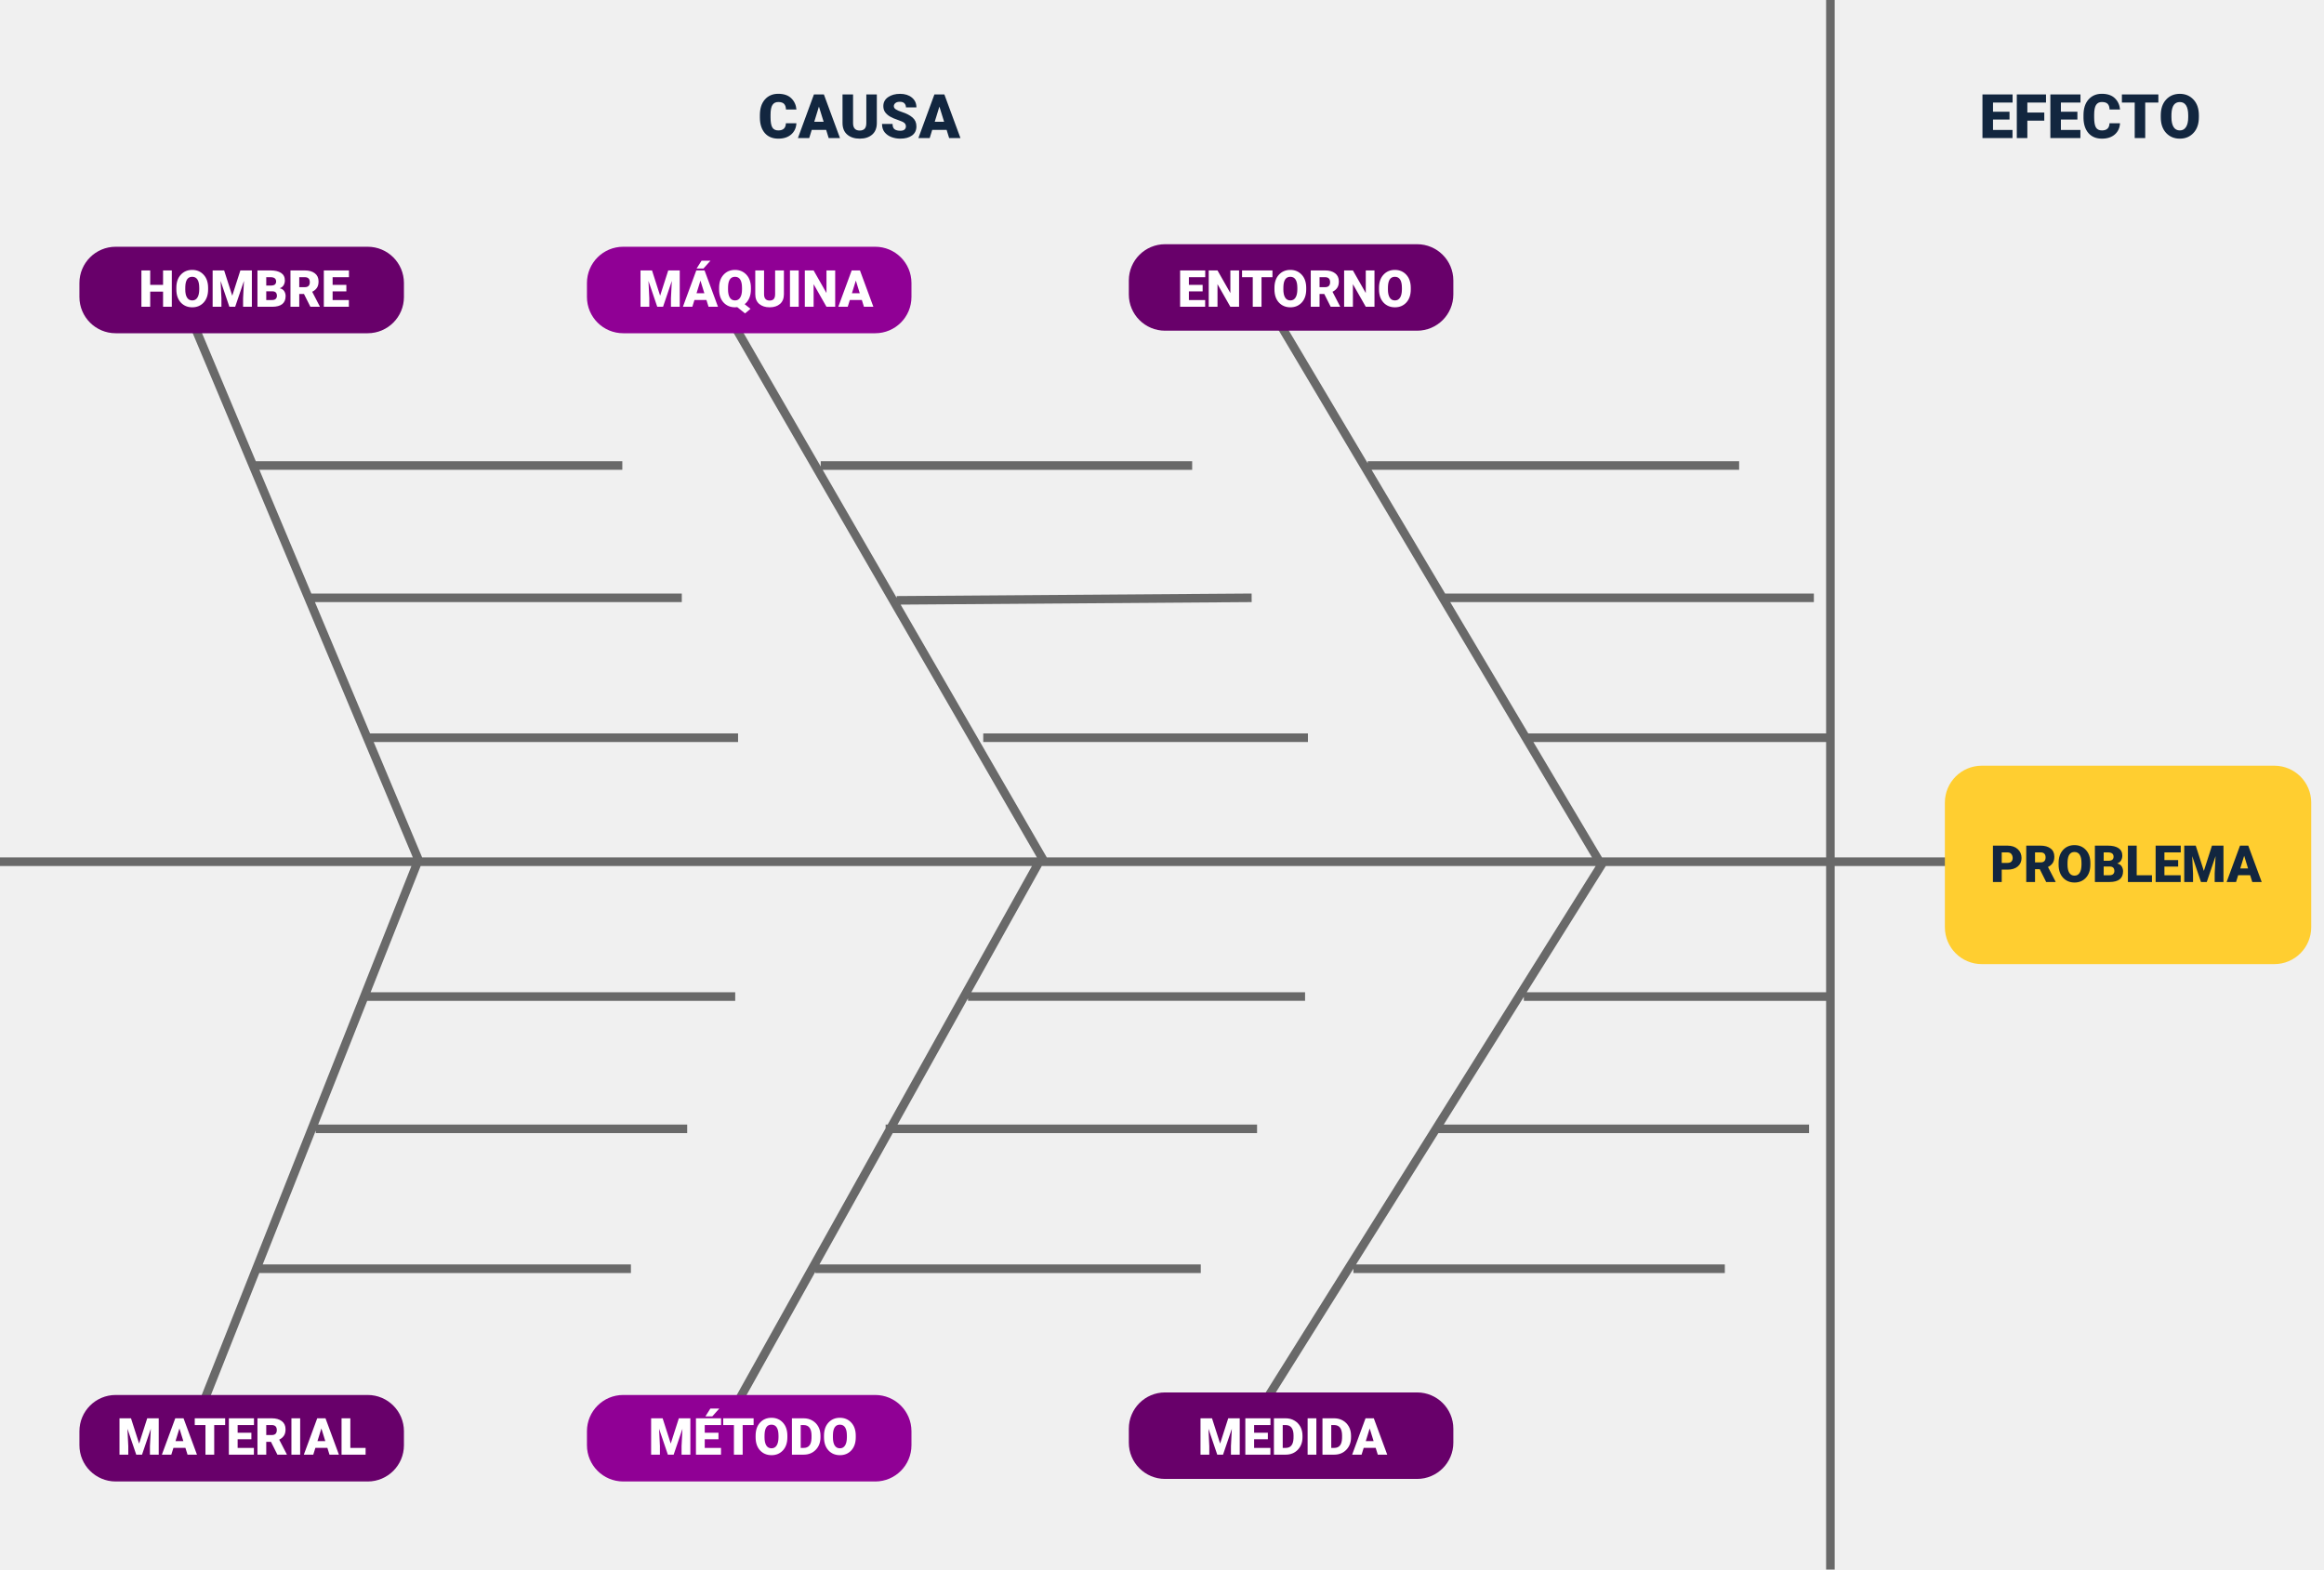
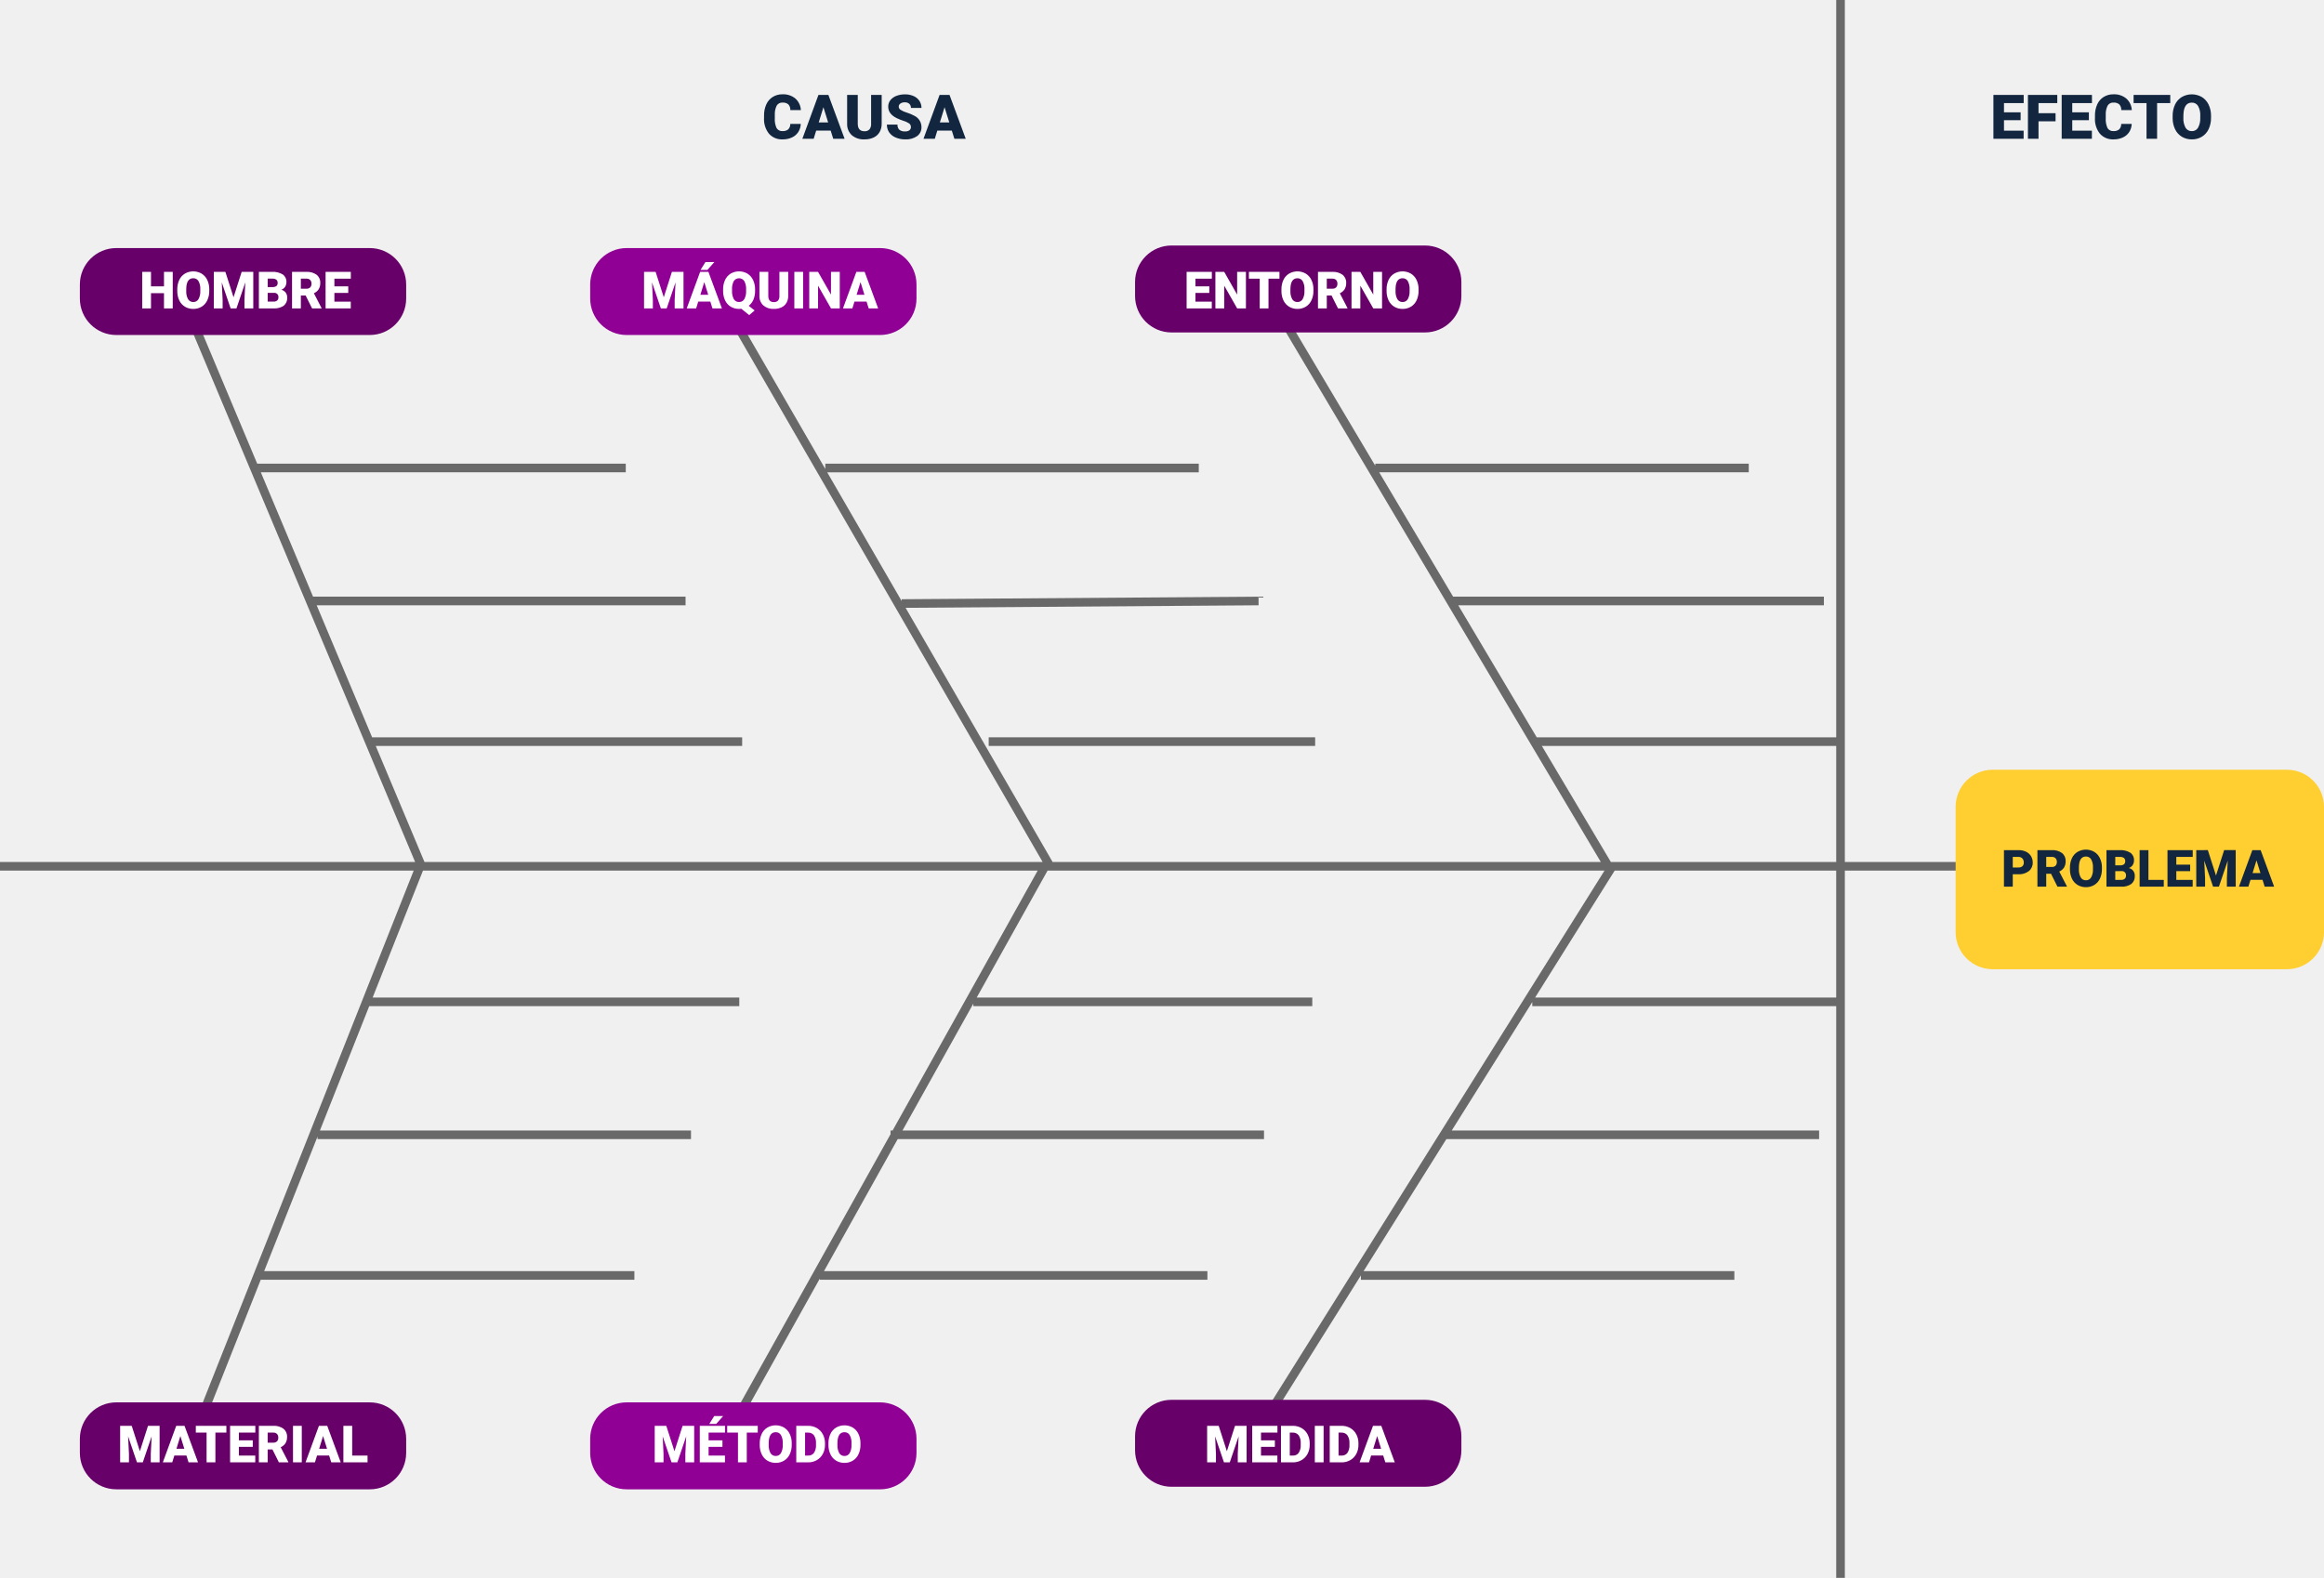
- <svg xmlns="http://www.w3.org/2000/svg" width="909" height="613.945" viewBox="0 0 909 613.945">
+ <svg xmlns="http://www.w3.org/2000/svg" width="904" height="613.945" viewBox="0 0 904 613.945">
  <defs>
    <clipPath id="clip-path">
      <rect id="Rectángulo_339325" data-name="Rectángulo 339325" width="904" height="613.944" fill="none" />
    </clipPath>
  </defs>
  <g id="Grupo_973500" data-name="Grupo 973500" transform="translate(-345 -5165.556)">
-     <text id="CAUSA" transform="translate(626 5196.556)" fill="#12263f" font-size="24" font-family="Roboto-Black, Roboto" font-weight="800">
-       <tspan x="15.391" y="23">CAUSA</tspan>
-     </text>
-     <text id="EFECTO" transform="translate(1071 5196.556)" fill="#12263f" font-size="24" font-family="Roboto-Black, Roboto" font-weight="800">
-       <tspan x="48.117" y="23">EFECTO</tspan>
-     </text>
+     <path id="Trazado_699057" data-name="Trazado 699057" d="M30.484,17.223a6.231,6.231,0,0,1-.961,3.146,5.8,5.8,0,0,1-2.467,2.115,8.4,8.4,0,0,1-3.627.75,6.7,6.7,0,0,1-5.3-2.191A9.048,9.048,0,0,1,16.2,14.855v-.844a10.328,10.328,0,0,1,.873-4.389,6.615,6.615,0,0,1,2.514-2.906,7.013,7.013,0,0,1,3.8-1.025,7.354,7.354,0,0,1,4.992,1.635,6.459,6.459,0,0,1,2.145,4.506h-4.1a3.056,3.056,0,0,0-.785-2.238,3.229,3.229,0,0,0-2.25-.68,2.457,2.457,0,0,0-2.25,1.148,7.381,7.381,0,0,0-.75,3.668v1.207a8.167,8.167,0,0,0,.686,3.9,2.509,2.509,0,0,0,2.361,1.172,3.159,3.159,0,0,0,2.168-.668,2.835,2.835,0,0,0,.8-2.121Zm11.637,2.59H36.484L35.5,23H31.105L37.363,5.938H41.23L47.535,23H43.117Zm-4.652-3.176h3.668L39.3,10.719Zm24.492-10.7V17.105a6.419,6.419,0,0,1-.809,3.287,5.238,5.238,0,0,1-2.32,2.115,8.174,8.174,0,0,1-3.574.727,7.062,7.062,0,0,1-4.91-1.617,5.768,5.768,0,0,1-1.828-4.43V5.938h4.137V17.27q.07,2.8,2.6,2.8a2.518,2.518,0,0,0,1.934-.7,3.286,3.286,0,0,0,.656-2.285V5.938ZM73.328,18.465a1.69,1.69,0,0,0-.639-1.406,7.938,7.938,0,0,0-2.244-1.043,21.53,21.53,0,0,1-2.625-1.043Q64.5,13.344,64.5,10.5a4.014,4.014,0,0,1,.826-2.5,5.344,5.344,0,0,1,2.338-1.687,9.1,9.1,0,0,1,3.4-.6,7.958,7.958,0,0,1,3.3.656,5.223,5.223,0,0,1,2.268,1.869A4.881,4.881,0,0,1,77.441,11h-4.1A2.063,2.063,0,0,0,72.7,9.383a2.489,2.489,0,0,0-1.729-.574,2.807,2.807,0,0,0-1.74.486,1.432,1.432,0,0,0,.064,2.426,8.867,8.867,0,0,0,2.473,1.1,15.147,15.147,0,0,1,2.906,1.225,4.884,4.884,0,0,1,2.766,4.395,4.166,4.166,0,0,1-1.687,3.516,7.506,7.506,0,0,1-4.629,1.277,9.184,9.184,0,0,1-3.756-.744,5.663,5.663,0,0,1-2.531-2.039,5.313,5.313,0,0,1-.85-2.982h4.125a2.617,2.617,0,0,0,.709,2.021,3.351,3.351,0,0,0,2.3.65,2.647,2.647,0,0,0,1.611-.439A1.45,1.45,0,0,0,73.328,18.465Zm15.914,1.348H83.605L82.621,23H78.227L84.484,5.938h3.867L94.656,23H90.238ZM84.59,16.637h3.668l-1.84-5.918Z" transform="translate(626 5196.556)" fill="#12263f" />
+     <path id="Trazado_699058" data-name="Trazado 699058" d="M59.988,15.758H53.52v4.078H61.16V23H49.406V5.938H61.184V9.113H53.52v3.6h6.469Zm13.594.445H66.949V23H62.836V5.938H74.25V9.113h-7.3v3.926h6.633Zm12.961-.445H80.074v4.078h7.641V23H75.961V5.938H87.738V9.113H80.074v3.6h6.469ZM103.2,17.223a6.231,6.231,0,0,1-.961,3.146,5.8,5.8,0,0,1-2.467,2.115,8.4,8.4,0,0,1-3.627.75,6.7,6.7,0,0,1-5.3-2.191,9.048,9.048,0,0,1-1.934-6.187v-.844a10.328,10.328,0,0,1,.873-4.389A6.615,6.615,0,0,1,92.3,6.717a7.013,7.013,0,0,1,3.8-1.025,7.354,7.354,0,0,1,4.992,1.635,6.459,6.459,0,0,1,2.145,4.506h-4.1a3.056,3.056,0,0,0-.785-2.238,3.229,3.229,0,0,0-2.25-.68,2.457,2.457,0,0,0-2.25,1.148,7.381,7.381,0,0,0-.75,3.668v1.207a8.167,8.167,0,0,0,.686,3.9,2.509,2.509,0,0,0,2.361,1.172,3.159,3.159,0,0,0,2.168-.668,2.835,2.835,0,0,0,.8-2.121Zm15-8.109h-5.121V23h-4.113V9.113h-5.027V5.938H118.2Zm15.855,5.707a10.062,10.062,0,0,1-.926,4.418,6.842,6.842,0,0,1-2.631,2.959,7.326,7.326,0,0,1-3.885,1.037,7.429,7.429,0,0,1-3.867-1,6.831,6.831,0,0,1-2.631-2.865,9.772,9.772,0,0,1-.99-4.277v-.961a10.106,10.106,0,0,1,.92-4.424,6.825,6.825,0,0,1,2.637-2.959,7.805,7.805,0,0,1,7.775-.012A6.948,6.948,0,0,1,133.1,9.67a9.816,9.816,0,0,1,.955,4.365Zm-4.184-.715a7.175,7.175,0,0,0-.85-3.861,2.725,2.725,0,0,0-2.432-1.318q-3.094,0-3.27,4.641L123.3,14.82a7.379,7.379,0,0,0,.832,3.855,2.721,2.721,0,0,0,2.473,1.348,2.688,2.688,0,0,0,2.4-1.324,7.178,7.178,0,0,0,.855-3.809Z" transform="translate(1071 5196.556)" fill="#12263f" />
    <g id="Grupo_973011" data-name="Grupo 973011" transform="translate(345 5165.557)">
      <path id="Trazado_697455" data-name="Trazado 697455" d="M627.8,339.207l.285-.456h86.168v49.378H597.14Zm-28.042-48.966h114.5v45.152H626.6ZM714.257,0V286.884H597.766l-30.53-51.369H709.468v-3.358H565.24l-28.757-48.384H680.239v-3.358H534.96v.8l-32.512-54.7-2.886,1.717L622.691,335.393H409.359l.043-.077L352.266,236.5l137.308-.985-.022-3.358-138.81,1,0,.72-28.966-50.1H466.3v-3.358H321.026v2.056l-33.5-57.936-2.907,1.681L405.54,335.345l-.027.048h-240.4L146.16,290.241H288.687v-3.357H144.75l-21.566-51.369H266.672v-3.358h-144.9l-20.313-48.384H243.413v-3.358H100.052L76.674,124.726l-3.1,1.3,87.9,209.368H0v3.358H160.917L74.558,556.607l3.123,1.237,23.812-60.073v.187H246.771V494.6H102.751l20.759-52.367v1H268.786v-3.358H124.445l19.18-48.385H287.568v-3.358H144.956l19.573-49.378h239.11L347.21,439.873h-.81v1.451L281.624,557.4l2.933,1.637,34.355-61.565v.482h150.75V494.6H320.517l28.665-51.368h142.5v-3.358H351.056l27.559-49.387v1H510.458v-3.358H379.93l27.555-49.378H624.127L494.608,545.388l2.843,1.784,31.913-50.912v1.7H674.641V494.6H530.405l32.2-51.368h145v-3.358H564.708L596.033,389.9v1.592H714.257V613.944h3.358V338.751h61.01v-3.358h-61.01V0Z" fill="#696969" />
      <rect id="Rectángulo_339324" data-name="Rectángulo 339324" width="126.992" height="3.358" transform="translate(384.585 286.884)" fill="#696969" />
      <g id="Grupo_973010" data-name="Grupo 973010" transform="translate(0 0)">
        <g id="Grupo_973009" data-name="Grupo 973009" clip-path="url(#clip-path)">
          <path id="Trazado_697456" data-name="Trazado 697456" d="M507.166,119.164H408.6a14.179,14.179,0,0,1-14.18-14.18V99.512A14.179,14.179,0,0,1,408.6,85.333h98.568a14.179,14.179,0,0,1,14.18,14.179v5.473a14.179,14.179,0,0,1-14.18,14.18" transform="translate(47.105 10.191)" fill="#68006a" />
          <path id="Trazado_697457" data-name="Trazado 697457" d="M317.832,120.053H219.264a14.18,14.18,0,0,1-14.18-14.18V100.4a14.179,14.179,0,0,1,14.18-14.179h98.568a14.179,14.179,0,0,1,14.18,14.179v5.473a14.179,14.179,0,0,1-14.18,14.18" transform="translate(24.493 10.297)" fill="#900095" />
          <path id="Trazado_697458" data-name="Trazado 697458" d="M140.5,120.053H41.931a14.18,14.18,0,0,1-14.18-14.18V100.4a14.179,14.179,0,0,1,14.18-14.179H140.5a14.179,14.179,0,0,1,14.18,14.179v5.473a14.179,14.179,0,0,1-14.18,14.18" transform="translate(3.314 10.297)" fill="#68006a" />
          <path id="Trazado_697459" data-name="Trazado 697459" d="M507.166,520.386H408.6a14.179,14.179,0,0,1-14.18-14.18v-5.473a14.179,14.179,0,0,1,14.18-14.179h98.568a14.179,14.179,0,0,1,14.18,14.179v5.473a14.179,14.179,0,0,1-14.18,14.18" transform="translate(47.105 58.109)" fill="#68006a" />
          <path id="Trazado_697460" data-name="Trazado 697460" d="M317.832,521.275H219.264a14.18,14.18,0,0,1-14.18-14.18v-5.473a14.179,14.179,0,0,1,14.18-14.179h98.568a14.179,14.179,0,0,1,14.18,14.179V507.1a14.18,14.18,0,0,1-14.18,14.18" transform="translate(24.493 58.215)" fill="#900095" />
          <path id="Trazado_697461" data-name="Trazado 697461" d="M140.5,521.275H41.931a14.18,14.18,0,0,1-14.18-14.18v-5.473a14.179,14.179,0,0,1,14.18-14.179H140.5a14.179,14.179,0,0,1,14.18,14.179V507.1a14.18,14.18,0,0,1-14.18,14.18" transform="translate(3.314 58.215)" fill="#68006a" />
          <path id="Trazado_697462" data-name="Trazado 697462" d="M808.414,345.168H693.983a14.428,14.428,0,0,1-14.428-14.428V281.983a14.428,14.428,0,0,1,14.428-14.428h114.43a14.428,14.428,0,0,1,14.428,14.428V330.74a14.429,14.429,0,0,1-14.428,14.428" transform="translate(81.158 31.954)" fill="#ffce30" />
-           <text id="PROBLEMA" transform="translate(778 325.999)" fill="#12263f" font-size="20" font-family="Roboto-Black, Roboto" font-weight="800">
-             <tspan x="0.434" y="19">PROBLEMA</tspan>
-           </text>
-           <text id="HOMBRE" transform="translate(42 100.999)" fill="#fff" font-size="20" font-family="Roboto-Black, Roboto" font-weight="800">
-             <tspan x="12.235" y="19">HOMBRE</tspan>
-           </text>
-           <text id="MATERIAL" transform="translate(41 549.999)" fill="#fff" font-size="20" font-family="Roboto-Black, Roboto" font-weight="800">
-             <tspan x="4.662" y="19">MATERIAL</tspan>
-           </text>
-           <text id="MÁQUINA" transform="translate(242 100.999)" fill="#fff" font-size="20" font-family="Roboto-Black, Roboto" font-weight="800">
-             <tspan x="7.45" y="19">MÁQUINA</tspan>
-           </text>
-           <text id="MÉTODO" transform="translate(241 549.999)" fill="#fff" font-size="20" font-family="Roboto-Black, Roboto" font-weight="800">
-             <tspan x="12.602" y="19">MÉTODO</tspan>
-           </text>
-           <text id="ENTORNO" transform="translate(453 100.999)" fill="#fff" font-size="20" font-family="Roboto-Black, Roboto" font-weight="800">
-             <tspan x="7.504" y="19">ENTORNO</tspan>
-           </text>
-           <text id="MEDIDA" transform="translate(452 549.999)" fill="#fff" font-size="20" font-family="Roboto-Black, Roboto" font-weight="800">
-             <tspan x="16.483" y="19">MEDIDA</tspan>
-           </text>
+           <path id="Trazado_699059" data-name="Trazado 699059" d="M4.936,14.176V19H1.508V4.781H7.182a6.608,6.608,0,0,1,2.886.6,4.526,4.526,0,0,1,1.943,1.709A4.667,4.667,0,0,1,12.7,9.605a4.114,4.114,0,0,1-1.489,3.325,6.179,6.179,0,0,1-4.087,1.245Zm0-2.646H7.182a2.118,2.118,0,0,0,1.519-.5,1.85,1.85,0,0,0,.522-1.406,2.287,2.287,0,0,0-.537-1.592,1.9,1.9,0,0,0-1.465-.605H4.936Zm14.873,2.441H17.953V19H14.525V4.781h5.6A6.246,6.246,0,0,1,24.076,5.9,3.8,3.8,0,0,1,25.5,9.074a4.616,4.616,0,0,1-.6,2.458,4.263,4.263,0,0,1-1.88,1.58l2.969,5.741V19H22.318Zm-1.855-2.637h2.168a1.946,1.946,0,0,0,1.47-.514,1.987,1.987,0,0,0,.493-1.434,2.01,2.01,0,0,0-.5-1.444,1.928,1.928,0,0,0-1.465-.524H17.953Zm21.66.85a8.385,8.385,0,0,1-.771,3.682,5.7,5.7,0,0,1-2.192,2.466,6.1,6.1,0,0,1-3.237.864,6.191,6.191,0,0,1-3.223-.835A5.692,5.692,0,0,1,28,15.973a8.144,8.144,0,0,1-.825-3.564v-.8a8.422,8.422,0,0,1,.767-3.687,5.688,5.688,0,0,1,2.2-2.466,6.5,6.5,0,0,1,6.479-.01,5.79,5.79,0,0,1,2.2,2.446,8.18,8.18,0,0,1,.8,3.638Zm-3.486-.6a5.979,5.979,0,0,0-.708-3.218,2.271,2.271,0,0,0-2.026-1.1q-2.578,0-2.725,3.867l-.01,1.045a6.149,6.149,0,0,0,.693,3.213,2.268,2.268,0,0,0,2.061,1.123,2.24,2.24,0,0,0,2-1.1,5.982,5.982,0,0,0,.713-3.174ZM41.381,19V4.781h5.107a7.232,7.232,0,0,1,4.175,1.006,3.347,3.347,0,0,1,1.431,2.92,3.383,3.383,0,0,1-.508,1.885,2.959,2.959,0,0,1-1.494,1.152A3,3,0,0,1,51.8,12.838a3.18,3.18,0,0,1,.6,1.953,3.765,3.765,0,0,1-1.323,3.14A6.3,6.3,0,0,1,47.152,19Zm3.428-6.045v3.408h2.246a2.136,2.136,0,0,0,1.426-.425,1.487,1.487,0,0,0,.5-1.2,1.576,1.576,0,0,0-1.768-1.787Zm0-2.246H46.6a2.539,2.539,0,0,0,1.6-.411,1.46,1.46,0,0,0,.479-1.185,1.533,1.533,0,0,0-.518-1.3,2.77,2.77,0,0,0-1.67-.4h-1.68Zm12.9,5.654h5.967V19H54.281V4.781h3.428Zm16.23-3.4H68.549v3.4h6.367V19H65.121V4.781h9.814V7.428H68.549v3h5.391Zm6.875-8.184,3.174,9.893,3.164-9.893h4.512V19H88.227V15.68l.332-6.8L85.121,19H82.855L79.408,8.873l.332,6.807V19H76.313V4.781Zm21.279,11.563H97.4L96.576,19H92.914L98.129,4.781h3.223L106.605,19h-3.682ZM98.217,13.7h3.057L99.74,8.766Z" transform="translate(778 325.999)" fill="#12263f" />
+           <path id="Trazado_699062" data-name="Trazado 699062" d="M25.194,19H21.786V13.063H16.737V19H13.31V4.781h3.428v5.645h5.049V4.781h3.408ZM39.4,12.184a8.385,8.385,0,0,1-.771,3.682,5.7,5.7,0,0,1-2.192,2.466A6.1,6.1,0,0,1,33.2,19.2a6.191,6.191,0,0,1-3.223-.835,5.692,5.692,0,0,1-2.192-2.388,8.144,8.144,0,0,1-.825-3.564v-.8a8.422,8.422,0,0,1,.767-3.687,5.688,5.688,0,0,1,2.2-2.466,6.5,6.5,0,0,1,6.479-.01,5.79,5.79,0,0,1,2.2,2.446,8.18,8.18,0,0,1,.8,3.638Zm-3.486-.6a5.979,5.979,0,0,0-.708-3.218,2.271,2.271,0,0,0-2.026-1.1q-2.578,0-2.725,3.867l-.01,1.045a6.149,6.149,0,0,0,.693,3.213A2.268,2.268,0,0,0,33.2,16.52a2.24,2.24,0,0,0,2-1.1,5.982,5.982,0,0,0,.713-3.174Zm9.756-6.807,3.174,9.893,3.164-9.893h4.512V19H53.085V15.68l.332-6.8L49.979,19H47.714L44.267,8.873,44.6,15.68V19H41.171V4.781ZM58.7,19V4.781h5.107a7.232,7.232,0,0,1,4.175,1.006,3.347,3.347,0,0,1,1.431,2.92,3.383,3.383,0,0,1-.508,1.885,2.959,2.959,0,0,1-1.494,1.152,3,3,0,0,1,1.709,1.094,3.18,3.18,0,0,1,.6,1.953,3.765,3.765,0,0,1-1.323,3.14A6.3,6.3,0,0,1,64.472,19Zm3.428-6.045v3.408h2.246a2.136,2.136,0,0,0,1.426-.425,1.487,1.487,0,0,0,.5-1.2,1.576,1.576,0,0,0-1.768-1.787Zm0-2.246h1.787a2.539,2.539,0,0,0,1.6-.411A1.46,1.46,0,0,0,66,9.112a1.533,1.533,0,0,0-.518-1.3,2.77,2.77,0,0,0-1.67-.4h-1.68Zm14.756,3.262H75.028V19H71.6V4.781h5.6A6.246,6.246,0,0,1,81.151,5.9a3.8,3.8,0,0,1,1.426,3.17,4.616,4.616,0,0,1-.6,2.458,4.263,4.263,0,0,1-1.88,1.58l2.969,5.741V19H79.394Zm-1.855-2.637H77.2a1.946,1.946,0,0,0,1.47-.514,1.987,1.987,0,0,0,.493-1.434,2.01,2.01,0,0,0-.5-1.444A1.928,1.928,0,0,0,77.2,7.418H75.028Zm18.438,1.631H88.075v3.4h6.367V19H84.647V4.781h9.814V7.428H88.075v3h5.391Z" transform="translate(42 100.999)" fill="#fff" />
+           <path id="Trazado_699063" data-name="Trazado 699063" d="M10.238,4.781l3.174,9.893,3.164-9.893h4.512V19H17.65V15.68l.332-6.8L14.545,19H12.279L8.832,8.873l.332,6.807V19H5.736V4.781ZM31.518,16.344h-4.7L26,19H22.338L27.553,4.781h3.223L36.029,19H32.348ZM27.641,13.7H30.7L29.164,8.766Zm19.414-6.27H42.787V19H39.359V7.428H35.17V4.781H47.055Zm10.264,5.537H51.928v3.4h6.367V19H48.5V4.781h9.814V7.428H51.928v3h5.391Zm7.656,1.006H63.119V19H59.691V4.781h5.6A6.246,6.246,0,0,1,69.242,5.9a3.8,3.8,0,0,1,1.426,3.17,4.616,4.616,0,0,1-.6,2.458,4.263,4.263,0,0,1-1.88,1.58l2.969,5.741V19H67.484Zm-1.855-2.637h2.168a1.946,1.946,0,0,0,1.47-.514,1.987,1.987,0,0,0,.493-1.434,2.01,2.01,0,0,0-.5-1.444,1.928,1.928,0,0,0-1.465-.524H63.119ZM76.391,19H72.973V4.781h3.418Zm10.635-2.656h-4.7L81.508,19H77.846L83.061,4.781h3.223L91.537,19H87.855ZM83.148,13.7h3.057L84.672,8.766ZM96,16.363h5.967V19H92.572V4.781H96Z" transform="translate(41 549.999)" fill="#fff" />
+           <path id="Trazado_699061" data-name="Trazado 699061" d="M13.026,4.781,16.2,14.674l3.164-9.893h4.512V19H20.438V15.68l.332-6.8L17.333,19H15.067L11.62,8.873l.332,6.807V19H8.524V4.781ZM34.306,16.344h-4.7L28.788,19H25.126L30.341,4.781h3.223L38.817,19H35.136ZM30.429,13.7h3.057L31.952,8.766ZM32.4.973h3.477L33.163,4.039l-2.686,0ZM51.708,12.184a8.4,8.4,0,0,1-.654,3.442,5.984,5.984,0,0,1-1.807,2.358L51.542,19.8l-2.119,1.8-3.057-2.461a6.353,6.353,0,0,1-.859.059,6.163,6.163,0,0,1-3.223-.84,5.712,5.712,0,0,1-2.192-2.4,8.159,8.159,0,0,1-.815-3.594v-.752a8.414,8.414,0,0,1,.767-3.691A5.713,5.713,0,0,1,42.23,5.455a6.5,6.5,0,0,1,6.479-.01,5.79,5.79,0,0,1,2.2,2.446,8.18,8.18,0,0,1,.8,3.638Zm-3.486-.6a5.979,5.979,0,0,0-.708-3.218,2.441,2.441,0,0,0-4.067-.015,6.057,6.057,0,0,0-.693,3.174v.654a6.145,6.145,0,0,0,.693,3.218,2.27,2.27,0,0,0,2.061,1.118,2.237,2.237,0,0,0,2.007-1.1,6.016,6.016,0,0,0,.708-3.174ZM64.608,4.781v9.307a5.349,5.349,0,0,1-.674,2.739A4.365,4.365,0,0,1,62,18.59a6.812,6.812,0,0,1-2.979.605,5.885,5.885,0,0,1-4.092-1.348,4.806,4.806,0,0,1-1.523-3.691V4.781h3.447v9.443q.059,2.334,2.168,2.334a2.1,2.1,0,0,0,1.611-.586,2.739,2.739,0,0,0,.547-1.9V4.781ZM70.4,19H66.981V4.781H70.4Zm14.258,0H81.249L76.21,10.152V19H72.782V4.781H76.21l5.029,8.848V4.781h3.418Zm10.42-2.656h-4.7L89.56,19H85.9L91.112,4.781h3.223L99.589,19H95.907ZM91.2,13.7h3.057L92.724,8.766Z" transform="translate(242 100.999)" fill="#fff" />
+           <path id="Trazado_699064" data-name="Trazado 699064" d="M18.178,4.781l3.174,9.893,3.164-9.893h4.512V19H25.59V15.68l.332-6.8L22.484,19H20.219L16.771,8.873,17.1,15.68V19H13.676V4.781Zm21.846,8.184H34.633v3.4H41V19H31.205V4.781H41.02V7.428H34.633v3h5.391ZM36.83.973h3.477L37.592,4.039l-2.686,0ZM53.754,7.428H49.486V19H46.059V7.428H41.869V4.781H53.754Zm13.213,4.756a8.385,8.385,0,0,1-.771,3.682A5.7,5.7,0,0,1,64,18.331a6.1,6.1,0,0,1-3.237.864,6.191,6.191,0,0,1-3.223-.835,5.692,5.692,0,0,1-2.192-2.388,8.144,8.144,0,0,1-.825-3.564v-.8a8.422,8.422,0,0,1,.767-3.687,5.688,5.688,0,0,1,2.2-2.466,6.5,6.5,0,0,1,6.479-.01,5.79,5.79,0,0,1,2.2,2.446,8.18,8.18,0,0,1,.8,3.638Zm-3.486-.6a5.979,5.979,0,0,0-.708-3.218,2.271,2.271,0,0,0-2.026-1.1q-2.578,0-2.725,3.867l-.01,1.045a6.149,6.149,0,0,0,.693,3.213,2.268,2.268,0,0,0,2.061,1.123,2.24,2.24,0,0,0,2-1.1,5.982,5.982,0,0,0,.713-3.174ZM68.734,19V4.781h4.58a6.737,6.737,0,0,1,3.389.854,6.006,6.006,0,0,1,2.349,2.412,7.283,7.283,0,0,1,.854,3.491v.654a7.325,7.325,0,0,1-.825,3.5,6.032,6.032,0,0,1-2.324,2.422A6.589,6.589,0,0,1,73.412,19ZM72.162,7.428v8.936h1.191a2.666,2.666,0,0,0,2.266-1.05,5.145,5.145,0,0,0,.791-3.12v-.615a5.1,5.1,0,0,0-.791-3.105,2.713,2.713,0,0,0-2.3-1.045Zm21.543,4.756a8.385,8.385,0,0,1-.771,3.682,5.7,5.7,0,0,1-2.192,2.466A6.1,6.1,0,0,1,87.5,19.2a6.191,6.191,0,0,1-3.223-.835,5.692,5.692,0,0,1-2.192-2.388,8.144,8.144,0,0,1-.825-3.564v-.8a8.422,8.422,0,0,1,.767-3.687,5.688,5.688,0,0,1,2.2-2.466,6.5,6.5,0,0,1,6.479-.01,5.79,5.79,0,0,1,2.2,2.446,8.18,8.18,0,0,1,.8,3.638Zm-3.486-.6a5.979,5.979,0,0,0-.708-3.218,2.271,2.271,0,0,0-2.026-1.1q-2.578,0-2.725,3.867l-.01,1.045a6.149,6.149,0,0,0,.693,3.213A2.268,2.268,0,0,0,87.5,16.52a2.24,2.24,0,0,0,2-1.1,5.982,5.982,0,0,0,.713-3.174Z" transform="translate(241 549.999)" fill="#fff" />
+           <path id="Trazado_699060" data-name="Trazado 699060" d="M17.4,12.965H12.006v3.4h6.367V19H8.578V4.781h9.814V7.428H12.006v3H17.4ZM31.645,19H28.236L23.2,10.152V19H19.77V4.781H23.2l5.029,8.848V4.781h3.418ZM44.691,7.428H40.424V19H37V7.428H32.807V4.781H44.691ZM57.9,12.184a8.385,8.385,0,0,1-.771,3.682,5.7,5.7,0,0,1-2.192,2.466A6.1,6.1,0,0,1,51.7,19.2a6.191,6.191,0,0,1-3.223-.835,5.692,5.692,0,0,1-2.192-2.388,8.144,8.144,0,0,1-.825-3.564v-.8a8.422,8.422,0,0,1,.767-3.687,5.688,5.688,0,0,1,2.2-2.466,6.5,6.5,0,0,1,6.479-.01,5.79,5.79,0,0,1,2.2,2.446,8.18,8.18,0,0,1,.8,3.638Zm-3.486-.6A5.979,5.979,0,0,0,53.71,8.37a2.271,2.271,0,0,0-2.026-1.1q-2.578,0-2.725,3.867l-.01,1.045a6.149,6.149,0,0,0,.693,3.213A2.268,2.268,0,0,0,51.7,16.52a2.24,2.24,0,0,0,2-1.1,5.982,5.982,0,0,0,.713-3.174Zm10.537,2.383H63.1V19H59.672V4.781h5.6A6.246,6.246,0,0,1,69.223,5.9a3.8,3.8,0,0,1,1.426,3.17,4.616,4.616,0,0,1-.6,2.458,4.263,4.263,0,0,1-1.88,1.58l2.969,5.741V19H67.465ZM63.1,11.334h2.168a1.946,1.946,0,0,0,1.47-.514,1.987,1.987,0,0,0,.493-1.434,2.01,2.01,0,0,0-.5-1.444,1.928,1.928,0,0,0-1.465-.524H63.1ZM84.594,19H81.186l-5.039-8.848V19H72.719V4.781h3.428l5.029,8.848V4.781h3.418ZM98.8,12.184a8.385,8.385,0,0,1-.771,3.682,5.7,5.7,0,0,1-2.192,2.466A6.1,6.1,0,0,1,92.6,19.2a6.191,6.191,0,0,1-3.223-.835,5.692,5.692,0,0,1-2.192-2.388,8.144,8.144,0,0,1-.825-3.564v-.8a8.422,8.422,0,0,1,.767-3.687,5.688,5.688,0,0,1,2.2-2.466,6.5,6.5,0,0,1,6.479-.01,5.79,5.79,0,0,1,2.2,2.446,8.18,8.18,0,0,1,.8,3.638Zm-3.486-.6a5.979,5.979,0,0,0-.708-3.218,2.271,2.271,0,0,0-2.026-1.1q-2.578,0-2.725,3.867l-.01,1.045a6.149,6.149,0,0,0,.693,3.213A2.268,2.268,0,0,0,92.6,16.52a2.24,2.24,0,0,0,2-1.1,5.982,5.982,0,0,0,.713-3.174Z" transform="translate(453 100.999)" fill="#fff" />
+           <path id="Trazado_699065" data-name="Trazado 699065" d="M22.06,4.781l3.174,9.893L28.4,4.781h4.512V19H29.472V15.68l.332-6.8L26.366,19H24.1L20.653,8.873l.332,6.807V19H17.558V4.781Zm21.846,8.184H38.515v3.4h6.367V19H35.087V4.781H44.9V7.428H38.515v3h5.391ZM46.278,19V4.781h4.58a6.737,6.737,0,0,1,3.389.854A6.006,6.006,0,0,1,56.6,8.048a7.283,7.283,0,0,1,.854,3.491v.654a7.325,7.325,0,0,1-.825,3.5A6.032,6.032,0,0,1,54.3,18.116,6.589,6.589,0,0,1,50.956,19ZM49.706,7.428v8.936H50.9a2.666,2.666,0,0,0,2.266-1.05,5.145,5.145,0,0,0,.791-3.12v-.615a5.1,5.1,0,0,0-.791-3.105,2.713,2.713,0,0,0-2.3-1.045ZM62.86,19H59.442V4.781H62.86Zm2.383,0V4.781h4.58a6.737,6.737,0,0,1,3.389.854,6.006,6.006,0,0,1,2.349,2.412,7.283,7.283,0,0,1,.854,3.491v.654a7.325,7.325,0,0,1-.825,3.5,6.032,6.032,0,0,1-2.324,2.422A6.589,6.589,0,0,1,69.921,19ZM68.671,7.428v8.936h1.191a2.666,2.666,0,0,0,2.266-1.05,5.145,5.145,0,0,0,.791-3.12v-.615a5.1,5.1,0,0,0-.791-3.105,2.713,2.713,0,0,0-2.3-1.045Zm17.373,8.916h-4.7L80.526,19H76.864L82.079,4.781H85.3L90.556,19H86.874ZM82.167,13.7h3.057L83.69,8.766Z" transform="translate(452 549.999)" fill="#fff" />
        </g>
      </g>
    </g>
  </g>
</svg>
